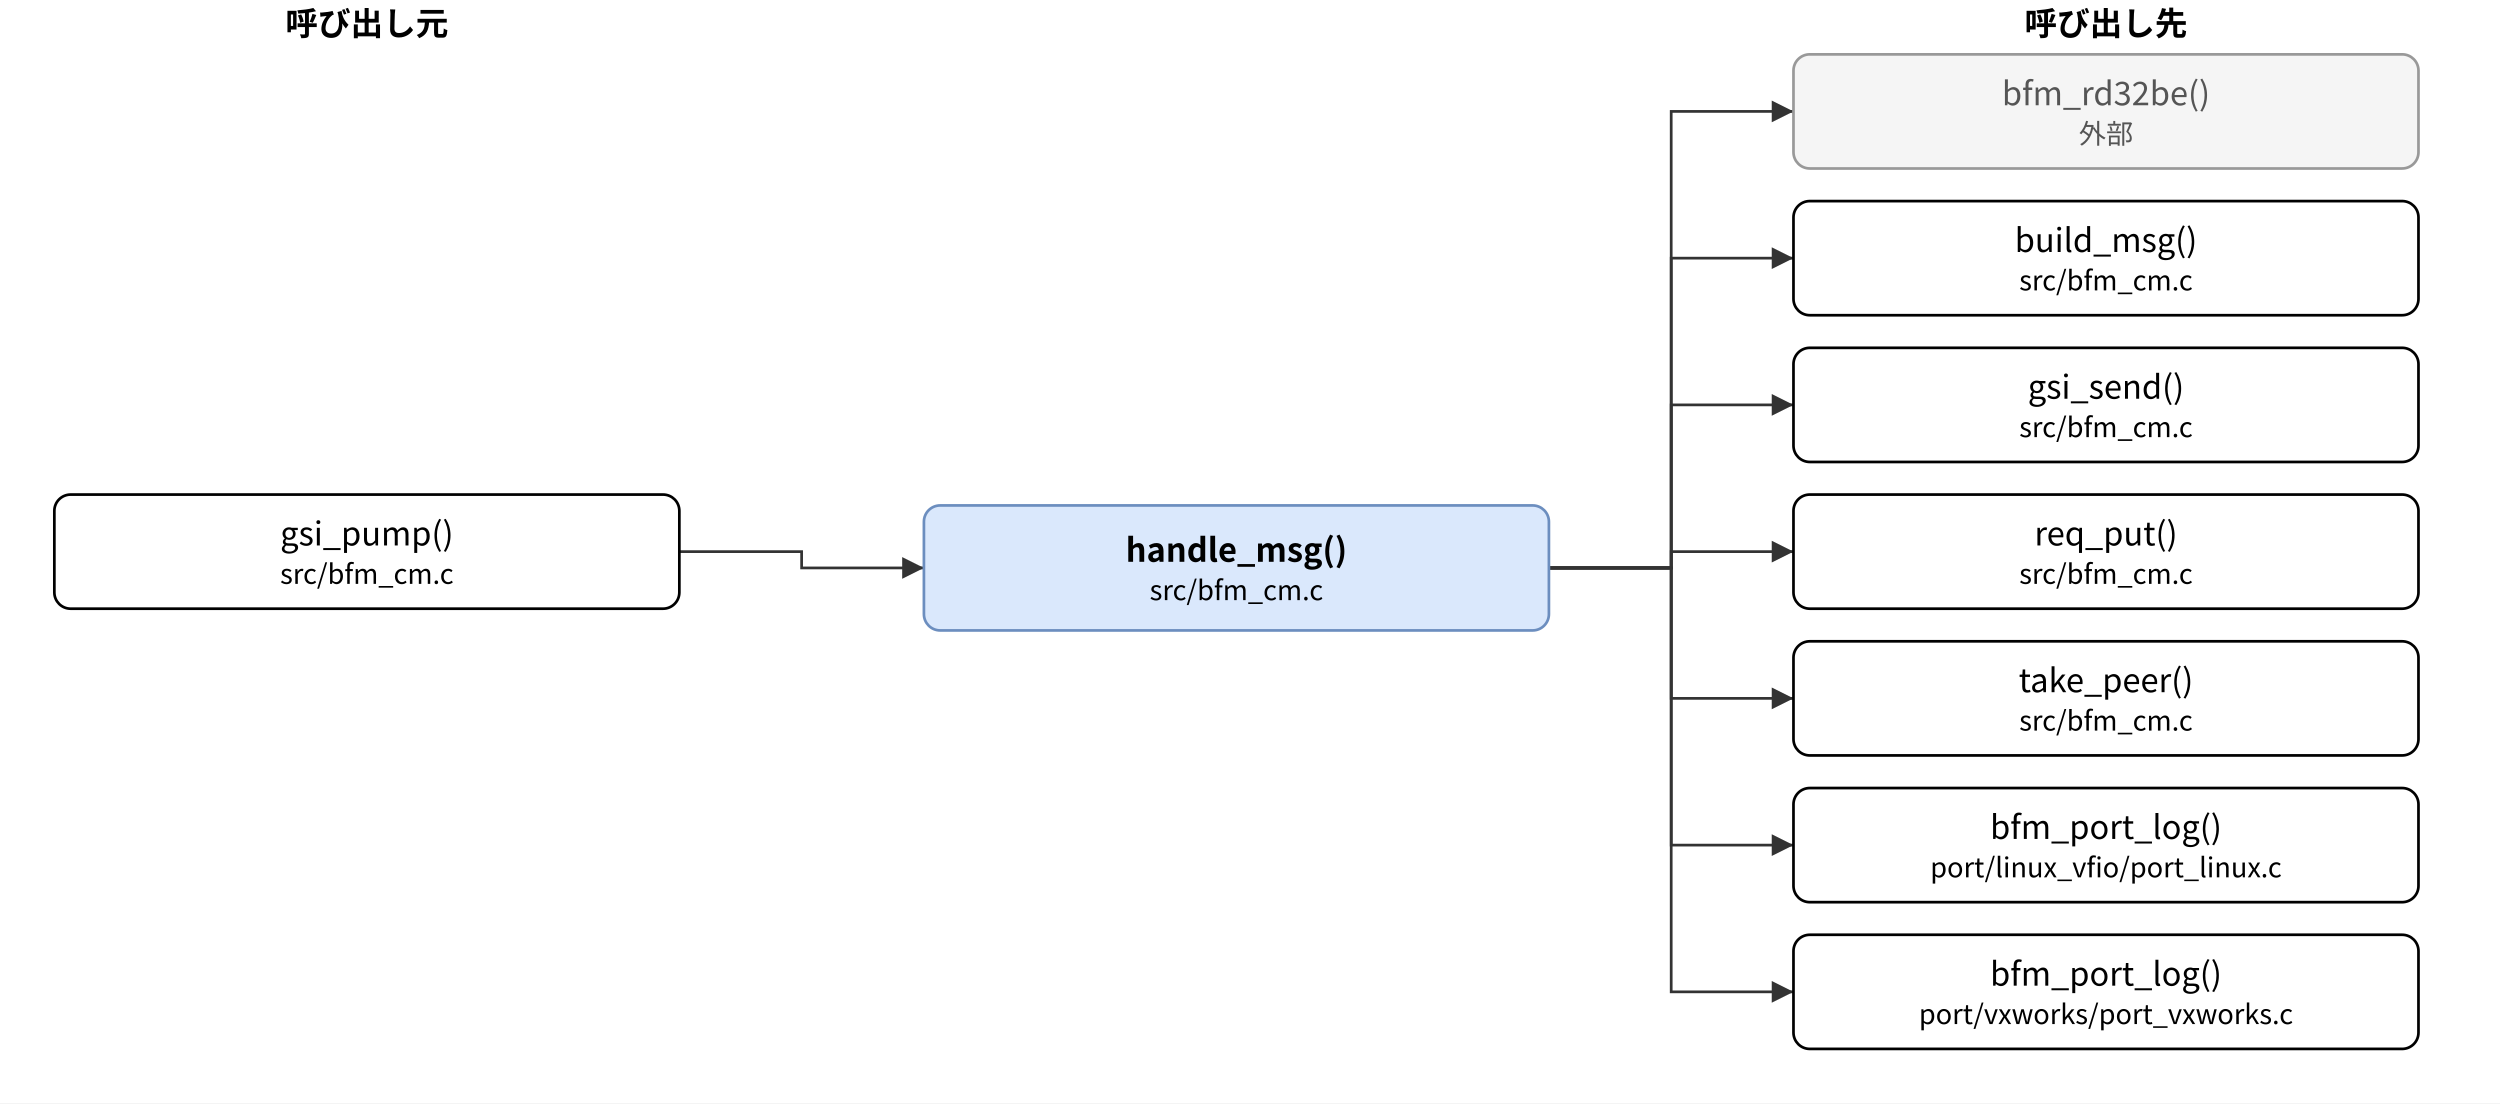
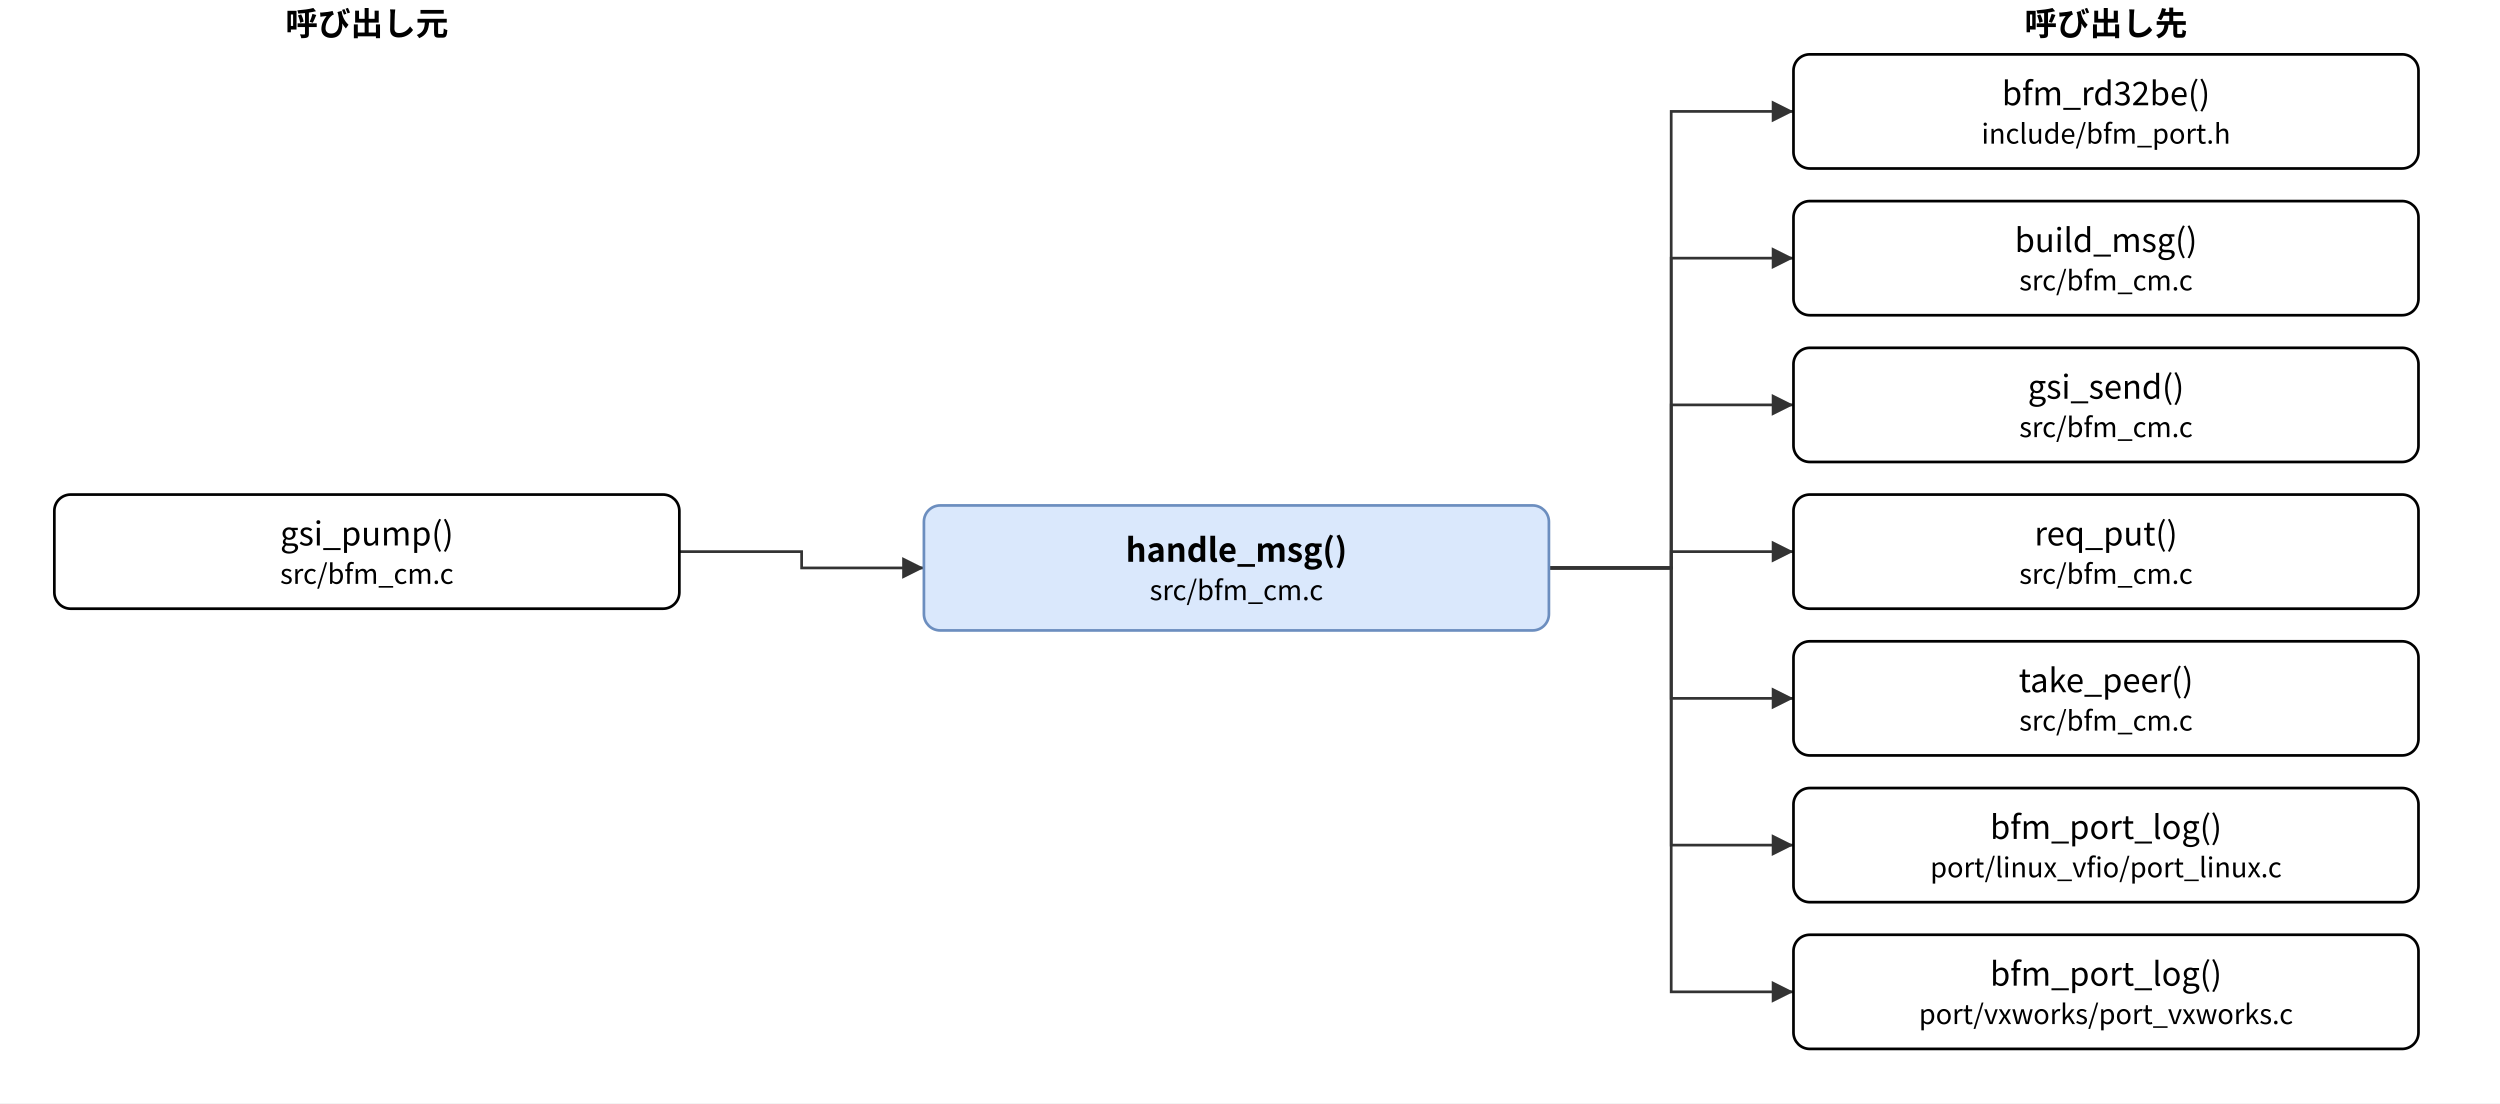
- <svg xmlns="http://www.w3.org/2000/svg" version="1.1" width="920" height="406" viewBox="0 0 920 406" font-family="Noto Sans CJK JP, Meiryo, sans-serif" content="&lt;mxfile host=&quot;bfmem-gen&quot; type=&quot;device&quot;&gt;&lt;diagram id=&quot;bd450374949755d7a2e6&quot; name=&quot;handle_msg 関係&quot;&gt;&lt;mxGraphModel dx=&quot;800&quot; dy=&quot;600&quot; grid=&quot;0&quot; gridSize=&quot;10&quot; guides=&quot;1&quot; tooltips=&quot;1&quot; connect=&quot;1&quot; arrows=&quot;1&quot; fold=&quot;1&quot; page=&quot;0&quot; pageScale=&quot;1&quot; math=&quot;0&quot; shadow=&quot;0&quot;&gt;&lt;root&gt;&lt;mxCell id=&quot;0&quot;/&gt;&lt;mxCell id=&quot;1&quot; parent=&quot;0&quot;/&gt;&lt;mxCell id=&quot;c&quot; value=&quot;handle_msg()&amp;lt;br&amp;gt;&amp;lt;font style=&amp;quot;font-size:10px&amp;quot;&amp;gt;src/bfm_cm.c&amp;lt;/font&amp;gt;&quot; style=&quot;rounded=1;whiteSpace=wrap;html=1;fillColor=#dae8fc;strokeColor=#6c8ebf;fontStyle=1;&quot; vertex=&quot;1&quot; parent=&quot;1&quot;&gt;&lt;mxGeometry x=&quot;340.0&quot; y=&quot;186.0&quot; width=&quot;230.0&quot; height=&quot;46.0&quot; as=&quot;geometry&quot;/&gt;&lt;/mxCell&gt;&lt;mxCell id=&quot;l0&quot; value=&quot;gsi_pump()&amp;lt;br&amp;gt;&amp;lt;font style=&amp;quot;font-size:10px&amp;quot;&amp;gt;src/bfm_cm.c&amp;lt;/font&amp;gt;&quot; style=&quot;rounded=1;whiteSpace=wrap;html=1;&quot; vertex=&quot;1&quot; parent=&quot;1&quot;&gt;&lt;mxGeometry x=&quot;20.0&quot; y=&quot;182.0&quot; width=&quot;230.0&quot; height=&quot;42.0&quot; as=&quot;geometry&quot;/&gt;&lt;/mxCell&gt;&lt;mxCell id=&quot;r0&quot; value=&quot;bfm_rd32be()&amp;lt;br&amp;gt;&amp;lt;font style=&amp;quot;font-size:10px&amp;quot;&amp;gt;外部&amp;lt;/font&amp;gt;&quot; style=&quot;rounded=1;whiteSpace=wrap;html=1;fillColor=#f5f5f5;strokeColor=#999999;fontColor=#555555;&quot; vertex=&quot;1&quot; parent=&quot;1&quot;&gt;&lt;mxGeometry x=&quot;660.0&quot; y=&quot;20.0&quot; width=&quot;230.0&quot; height=&quot;42.0&quot; as=&quot;geometry&quot;/&gt;&lt;/mxCell&gt;&lt;mxCell id=&quot;r1&quot; value=&quot;build_msg()&amp;lt;br&amp;gt;&amp;lt;font style=&amp;quot;font-size:10px&amp;quot;&amp;gt;src/bfm_cm.c&amp;lt;/font&amp;gt;&quot; style=&quot;rounded=1;whiteSpace=wrap;html=1;&quot; vertex=&quot;1&quot; parent=&quot;1&quot;&gt;&lt;mxGeometry x=&quot;660.0&quot; y=&quot;74.0&quot; width=&quot;230.0&quot; height=&quot;42.0&quot; as=&quot;geometry&quot;/&gt;&lt;/mxCell&gt;&lt;mxCell id=&quot;r2&quot; value=&quot;gsi_send()&amp;lt;br&amp;gt;&amp;lt;font style=&amp;quot;font-size:10px&amp;quot;&amp;gt;src/bfm_cm.c&amp;lt;/font&amp;gt;&quot; style=&quot;rounded=1;whiteSpace=wrap;html=1;&quot; vertex=&quot;1&quot; parent=&quot;1&quot;&gt;&lt;mxGeometry x=&quot;660.0&quot; y=&quot;128.0&quot; width=&quot;230.0&quot; height=&quot;42.0&quot; as=&quot;geometry&quot;/&gt;&lt;/mxCell&gt;&lt;mxCell id=&quot;r3&quot; value=&quot;req_put()&amp;lt;br&amp;gt;&amp;lt;font style=&amp;quot;font-size:10px&amp;quot;&amp;gt;src/bfm_cm.c&amp;lt;/font&amp;gt;&quot; style=&quot;rounded=1;whiteSpace=wrap;html=1;&quot; vertex=&quot;1&quot; parent=&quot;1&quot;&gt;&lt;mxGeometry x=&quot;660.0&quot; y=&quot;182.0&quot; width=&quot;230.0&quot; height=&quot;42.0&quot; as=&quot;geometry&quot;/&gt;&lt;/mxCell&gt;&lt;mxCell id=&quot;r4&quot; value=&quot;take_peer()&amp;lt;br&amp;gt;&amp;lt;font style=&amp;quot;font-size:10px&amp;quot;&amp;gt;src/bfm_cm.c&amp;lt;/font&amp;gt;&quot; style=&quot;rounded=1;whiteSpace=wrap;html=1;&quot; vertex=&quot;1&quot; parent=&quot;1&quot;&gt;&lt;mxGeometry x=&quot;660.0&quot; y=&quot;236.0&quot; width=&quot;230.0&quot; height=&quot;42.0&quot; as=&quot;geometry&quot;/&gt;&lt;/mxCell&gt;&lt;mxCell id=&quot;r5&quot; value=&quot;bfm_port_log()&amp;lt;br&amp;gt;&amp;lt;font style=&amp;quot;font-size:10px&amp;quot;&amp;gt;port/linux_vfio/port_linux.c&amp;lt;/font&amp;gt;&quot; style=&quot;rounded=1;whiteSpace=wrap;html=1;&quot; vertex=&quot;1&quot; parent=&quot;1&quot;&gt;&lt;mxGeometry x=&quot;660.0&quot; y=&quot;290.0&quot; width=&quot;230.0&quot; height=&quot;42.0&quot; as=&quot;geometry&quot;/&gt;&lt;/mxCell&gt;&lt;mxCell id=&quot;r6&quot; value=&quot;bfm_port_log()&amp;lt;br&amp;gt;&amp;lt;font style=&amp;quot;font-size:10px&amp;quot;&amp;gt;port/vxworks/port_vxworks.c&amp;lt;/font&amp;gt;&quot; style=&quot;rounded=1;whiteSpace=wrap;html=1;&quot; vertex=&quot;1&quot; parent=&quot;1&quot;&gt;&lt;mxGeometry x=&quot;660.0&quot; y=&quot;344.0&quot; width=&quot;230.0&quot; height=&quot;42.0&quot; as=&quot;geometry&quot;/&gt;&lt;/mxCell&gt;&lt;mxCell id=&quot;e0&quot; value=&quot;&quot; style=&quot;edgeStyle=none;html=1;rounded=0;endArrow=block;endFill=1;exitX=1;exitY=0.5;exitDx=0;exitDy=0;exitPerimeter=0;entryX=0;entryY=0.5;entryDx=0;entryDy=0;entryPerimeter=0;&quot; edge=&quot;1&quot; parent=&quot;1&quot; source=&quot;l0&quot; target=&quot;c&quot;&gt;&lt;mxGeometry relative=&quot;1&quot; as=&quot;geometry&quot;&gt;&lt;Array as=&quot;points&quot;&gt;&lt;mxPoint x=&quot;295.0&quot; y=&quot;203.0&quot;/&gt;&lt;mxPoint x=&quot;295.0&quot; y=&quot;209.0&quot;/&gt;&lt;/Array&gt;&lt;/mxGeometry&gt;&lt;/mxCell&gt;&lt;mxCell id=&quot;e1&quot; value=&quot;&quot; style=&quot;edgeStyle=none;html=1;rounded=0;endArrow=block;endFill=1;exitX=1;exitY=0.5;exitDx=0;exitDy=0;exitPerimeter=0;entryX=0;entryY=0.5;entryDx=0;entryDy=0;entryPerimeter=0;&quot; edge=&quot;1&quot; parent=&quot;1&quot; source=&quot;c&quot; target=&quot;r0&quot;&gt;&lt;mxGeometry relative=&quot;1&quot; as=&quot;geometry&quot;&gt;&lt;Array as=&quot;points&quot;&gt;&lt;mxPoint x=&quot;615.0&quot; y=&quot;209.0&quot;/&gt;&lt;mxPoint x=&quot;615.0&quot; y=&quot;41.0&quot;/&gt;&lt;/Array&gt;&lt;/mxGeometry&gt;&lt;/mxCell&gt;&lt;mxCell id=&quot;e2&quot; value=&quot;&quot; style=&quot;edgeStyle=none;html=1;rounded=0;endArrow=block;endFill=1;exitX=1;exitY=0.5;exitDx=0;exitDy=0;exitPerimeter=0;entryX=0;entryY=0.5;entryDx=0;entryDy=0;entryPerimeter=0;&quot; edge=&quot;1&quot; parent=&quot;1&quot; source=&quot;c&quot; target=&quot;r1&quot;&gt;&lt;mxGeometry relative=&quot;1&quot; as=&quot;geometry&quot;&gt;&lt;Array as=&quot;points&quot;&gt;&lt;mxPoint x=&quot;615.0&quot; y=&quot;209.0&quot;/&gt;&lt;mxPoint x=&quot;615.0&quot; y=&quot;95.0&quot;/&gt;&lt;/Array&gt;&lt;/mxGeometry&gt;&lt;/mxCell&gt;&lt;mxCell id=&quot;e3&quot; value=&quot;&quot; style=&quot;edgeStyle=none;html=1;rounded=0;endArrow=block;endFill=1;exitX=1;exitY=0.5;exitDx=0;exitDy=0;exitPerimeter=0;entryX=0;entryY=0.5;entryDx=0;entryDy=0;entryPerimeter=0;&quot; edge=&quot;1&quot; parent=&quot;1&quot; source=&quot;c&quot; target=&quot;r2&quot;&gt;&lt;mxGeometry relative=&quot;1&quot; as=&quot;geometry&quot;&gt;&lt;Array as=&quot;points&quot;&gt;&lt;mxPoint x=&quot;615.0&quot; y=&quot;209.0&quot;/&gt;&lt;mxPoint x=&quot;615.0&quot; y=&quot;149.0&quot;/&gt;&lt;/Array&gt;&lt;/mxGeometry&gt;&lt;/mxCell&gt;&lt;mxCell id=&quot;e4&quot; value=&quot;&quot; style=&quot;edgeStyle=none;html=1;rounded=0;endArrow=block;endFill=1;exitX=1;exitY=0.5;exitDx=0;exitDy=0;exitPerimeter=0;entryX=0;entryY=0.5;entryDx=0;entryDy=0;entryPerimeter=0;&quot; edge=&quot;1&quot; parent=&quot;1&quot; source=&quot;c&quot; target=&quot;r3&quot;&gt;&lt;mxGeometry relative=&quot;1&quot; as=&quot;geometry&quot;&gt;&lt;Array as=&quot;points&quot;&gt;&lt;mxPoint x=&quot;615.0&quot; y=&quot;209.0&quot;/&gt;&lt;mxPoint x=&quot;615.0&quot; y=&quot;203.0&quot;/&gt;&lt;/Array&gt;&lt;/mxGeometry&gt;&lt;/mxCell&gt;&lt;mxCell id=&quot;e5&quot; value=&quot;&quot; style=&quot;edgeStyle=none;html=1;rounded=0;endArrow=block;endFill=1;exitX=1;exitY=0.5;exitDx=0;exitDy=0;exitPerimeter=0;entryX=0;entryY=0.5;entryDx=0;entryDy=0;entryPerimeter=0;&quot; edge=&quot;1&quot; parent=&quot;1&quot; source=&quot;c&quot; target=&quot;r4&quot;&gt;&lt;mxGeometry relative=&quot;1&quot; as=&quot;geometry&quot;&gt;&lt;Array as=&quot;points&quot;&gt;&lt;mxPoint x=&quot;615.0&quot; y=&quot;209.0&quot;/&gt;&lt;mxPoint x=&quot;615.0&quot; y=&quot;257.0&quot;/&gt;&lt;/Array&gt;&lt;/mxGeometry&gt;&lt;/mxCell&gt;&lt;mxCell id=&quot;e6&quot; value=&quot;&quot; style=&quot;edgeStyle=none;html=1;rounded=0;endArrow=block;endFill=1;exitX=1;exitY=0.5;exitDx=0;exitDy=0;exitPerimeter=0;entryX=0;entryY=0.5;entryDx=0;entryDy=0;entryPerimeter=0;&quot; edge=&quot;1&quot; parent=&quot;1&quot; source=&quot;c&quot; target=&quot;r5&quot;&gt;&lt;mxGeometry relative=&quot;1&quot; as=&quot;geometry&quot;&gt;&lt;Array as=&quot;points&quot;&gt;&lt;mxPoint x=&quot;615.0&quot; y=&quot;209.0&quot;/&gt;&lt;mxPoint x=&quot;615.0&quot; y=&quot;311.0&quot;/&gt;&lt;/Array&gt;&lt;/mxGeometry&gt;&lt;/mxCell&gt;&lt;mxCell id=&quot;e7&quot; value=&quot;&quot; style=&quot;edgeStyle=none;html=1;rounded=0;endArrow=block;endFill=1;exitX=1;exitY=0.5;exitDx=0;exitDy=0;exitPerimeter=0;entryX=0;entryY=0.5;entryDx=0;entryDy=0;entryPerimeter=0;&quot; edge=&quot;1&quot; parent=&quot;1&quot; source=&quot;c&quot; target=&quot;r6&quot;&gt;&lt;mxGeometry relative=&quot;1&quot; as=&quot;geometry&quot;&gt;&lt;Array as=&quot;points&quot;&gt;&lt;mxPoint x=&quot;615.0&quot; y=&quot;209.0&quot;/&gt;&lt;mxPoint x=&quot;615.0&quot; y=&quot;365.0&quot;/&gt;&lt;/Array&gt;&lt;/mxGeometry&gt;&lt;/mxCell&gt;&lt;mxCell id=&quot;h0&quot; value=&quot;呼び出し元&quot; style=&quot;text;html=1;align=center;fontStyle=1;&quot; vertex=&quot;1&quot; parent=&quot;1&quot;&gt;&lt;mxGeometry x=&quot;55.0&quot; y=&quot;0&quot; width=&quot;160&quot; height=&quot;18&quot; as=&quot;geometry&quot;/&gt;&lt;/mxCell&gt;&lt;mxCell id=&quot;h1&quot; value=&quot;呼び出し先&quot; style=&quot;text;html=1;align=center;fontStyle=1;&quot; vertex=&quot;1&quot; parent=&quot;1&quot;&gt;&lt;mxGeometry x=&quot;695.0&quot; y=&quot;0&quot; width=&quot;160&quot; height=&quot;18&quot; as=&quot;geometry&quot;/&gt;&lt;/mxCell&gt;&lt;/root&gt;&lt;/mxGraphModel&gt;&lt;/diagram&gt;&lt;/mxfile&gt;">
+ <svg xmlns="http://www.w3.org/2000/svg" version="1.1" width="920" height="406" viewBox="0 0 920 406" font-family="Noto Sans CJK JP, Meiryo, sans-serif" content="&lt;mxfile host=&quot;bfmem-gen&quot; type=&quot;device&quot;&gt;&lt;diagram id=&quot;bd450374949755d7a2e6&quot; name=&quot;handle_msg 関係&quot;&gt;&lt;mxGraphModel dx=&quot;800&quot; dy=&quot;600&quot; grid=&quot;0&quot; gridSize=&quot;10&quot; guides=&quot;1&quot; tooltips=&quot;1&quot; connect=&quot;1&quot; arrows=&quot;1&quot; fold=&quot;1&quot; page=&quot;0&quot; pageScale=&quot;1&quot; math=&quot;0&quot; shadow=&quot;0&quot;&gt;&lt;root&gt;&lt;mxCell id=&quot;0&quot;/&gt;&lt;mxCell id=&quot;1&quot; parent=&quot;0&quot;/&gt;&lt;mxCell id=&quot;c&quot; value=&quot;handle_msg()&amp;lt;br&amp;gt;&amp;lt;font style=&amp;quot;font-size:10px&amp;quot;&amp;gt;src/bfm_cm.c&amp;lt;/font&amp;gt;&quot; style=&quot;rounded=1;whiteSpace=wrap;html=1;fillColor=#dae8fc;strokeColor=#6c8ebf;fontStyle=1;&quot; vertex=&quot;1&quot; parent=&quot;1&quot;&gt;&lt;mxGeometry x=&quot;340.0&quot; y=&quot;186.0&quot; width=&quot;230.0&quot; height=&quot;46.0&quot; as=&quot;geometry&quot;/&gt;&lt;/mxCell&gt;&lt;mxCell id=&quot;l0&quot; value=&quot;gsi_pump()&amp;lt;br&amp;gt;&amp;lt;font style=&amp;quot;font-size:10px&amp;quot;&amp;gt;src/bfm_cm.c&amp;lt;/font&amp;gt;&quot; style=&quot;rounded=1;whiteSpace=wrap;html=1;&quot; vertex=&quot;1&quot; parent=&quot;1&quot;&gt;&lt;mxGeometry x=&quot;20.0&quot; y=&quot;182.0&quot; width=&quot;230.0&quot; height=&quot;42.0&quot; as=&quot;geometry&quot;/&gt;&lt;/mxCell&gt;&lt;mxCell id=&quot;r0&quot; value=&quot;bfm_rd32be()&amp;lt;br&amp;gt;&amp;lt;font style=&amp;quot;font-size:10px&amp;quot;&amp;gt;include/bfm_port.h&amp;lt;/font&amp;gt;&quot; style=&quot;rounded=1;whiteSpace=wrap;html=1;&quot; vertex=&quot;1&quot; parent=&quot;1&quot;&gt;&lt;mxGeometry x=&quot;660.0&quot; y=&quot;20.0&quot; width=&quot;230.0&quot; height=&quot;42.0&quot; as=&quot;geometry&quot;/&gt;&lt;/mxCell&gt;&lt;mxCell id=&quot;r1&quot; value=&quot;build_msg()&amp;lt;br&amp;gt;&amp;lt;font style=&amp;quot;font-size:10px&amp;quot;&amp;gt;src/bfm_cm.c&amp;lt;/font&amp;gt;&quot; style=&quot;rounded=1;whiteSpace=wrap;html=1;&quot; vertex=&quot;1&quot; parent=&quot;1&quot;&gt;&lt;mxGeometry x=&quot;660.0&quot; y=&quot;74.0&quot; width=&quot;230.0&quot; height=&quot;42.0&quot; as=&quot;geometry&quot;/&gt;&lt;/mxCell&gt;&lt;mxCell id=&quot;r2&quot; value=&quot;gsi_send()&amp;lt;br&amp;gt;&amp;lt;font style=&amp;quot;font-size:10px&amp;quot;&amp;gt;src/bfm_cm.c&amp;lt;/font&amp;gt;&quot; style=&quot;rounded=1;whiteSpace=wrap;html=1;&quot; vertex=&quot;1&quot; parent=&quot;1&quot;&gt;&lt;mxGeometry x=&quot;660.0&quot; y=&quot;128.0&quot; width=&quot;230.0&quot; height=&quot;42.0&quot; as=&quot;geometry&quot;/&gt;&lt;/mxCell&gt;&lt;mxCell id=&quot;r3&quot; value=&quot;req_put()&amp;lt;br&amp;gt;&amp;lt;font style=&amp;quot;font-size:10px&amp;quot;&amp;gt;src/bfm_cm.c&amp;lt;/font&amp;gt;&quot; style=&quot;rounded=1;whiteSpace=wrap;html=1;&quot; vertex=&quot;1&quot; parent=&quot;1&quot;&gt;&lt;mxGeometry x=&quot;660.0&quot; y=&quot;182.0&quot; width=&quot;230.0&quot; height=&quot;42.0&quot; as=&quot;geometry&quot;/&gt;&lt;/mxCell&gt;&lt;mxCell id=&quot;r4&quot; value=&quot;take_peer()&amp;lt;br&amp;gt;&amp;lt;font style=&amp;quot;font-size:10px&amp;quot;&amp;gt;src/bfm_cm.c&amp;lt;/font&amp;gt;&quot; style=&quot;rounded=1;whiteSpace=wrap;html=1;&quot; vertex=&quot;1&quot; parent=&quot;1&quot;&gt;&lt;mxGeometry x=&quot;660.0&quot; y=&quot;236.0&quot; width=&quot;230.0&quot; height=&quot;42.0&quot; as=&quot;geometry&quot;/&gt;&lt;/mxCell&gt;&lt;mxCell id=&quot;r5&quot; value=&quot;bfm_port_log()&amp;lt;br&amp;gt;&amp;lt;font style=&amp;quot;font-size:10px&amp;quot;&amp;gt;port/linux_vfio/port_linux.c&amp;lt;/font&amp;gt;&quot; style=&quot;rounded=1;whiteSpace=wrap;html=1;&quot; vertex=&quot;1&quot; parent=&quot;1&quot;&gt;&lt;mxGeometry x=&quot;660.0&quot; y=&quot;290.0&quot; width=&quot;230.0&quot; height=&quot;42.0&quot; as=&quot;geometry&quot;/&gt;&lt;/mxCell&gt;&lt;mxCell id=&quot;r6&quot; value=&quot;bfm_port_log()&amp;lt;br&amp;gt;&amp;lt;font style=&amp;quot;font-size:10px&amp;quot;&amp;gt;port/vxworks/port_vxworks.c&amp;lt;/font&amp;gt;&quot; style=&quot;rounded=1;whiteSpace=wrap;html=1;&quot; vertex=&quot;1&quot; parent=&quot;1&quot;&gt;&lt;mxGeometry x=&quot;660.0&quot; y=&quot;344.0&quot; width=&quot;230.0&quot; height=&quot;42.0&quot; as=&quot;geometry&quot;/&gt;&lt;/mxCell&gt;&lt;mxCell id=&quot;e0&quot; value=&quot;&quot; style=&quot;edgeStyle=none;html=1;rounded=0;endArrow=block;endFill=1;exitX=1;exitY=0.5;exitDx=0;exitDy=0;exitPerimeter=0;entryX=0;entryY=0.5;entryDx=0;entryDy=0;entryPerimeter=0;&quot; edge=&quot;1&quot; parent=&quot;1&quot; source=&quot;l0&quot; target=&quot;c&quot;&gt;&lt;mxGeometry relative=&quot;1&quot; as=&quot;geometry&quot;&gt;&lt;Array as=&quot;points&quot;&gt;&lt;mxPoint x=&quot;295.0&quot; y=&quot;203.0&quot;/&gt;&lt;mxPoint x=&quot;295.0&quot; y=&quot;209.0&quot;/&gt;&lt;/Array&gt;&lt;/mxGeometry&gt;&lt;/mxCell&gt;&lt;mxCell id=&quot;e1&quot; value=&quot;&quot; style=&quot;edgeStyle=none;html=1;rounded=0;endArrow=block;endFill=1;exitX=1;exitY=0.5;exitDx=0;exitDy=0;exitPerimeter=0;entryX=0;entryY=0.5;entryDx=0;entryDy=0;entryPerimeter=0;&quot; edge=&quot;1&quot; parent=&quot;1&quot; source=&quot;c&quot; target=&quot;r0&quot;&gt;&lt;mxGeometry relative=&quot;1&quot; as=&quot;geometry&quot;&gt;&lt;Array as=&quot;points&quot;&gt;&lt;mxPoint x=&quot;615.0&quot; y=&quot;209.0&quot;/&gt;&lt;mxPoint x=&quot;615.0&quot; y=&quot;41.0&quot;/&gt;&lt;/Array&gt;&lt;/mxGeometry&gt;&lt;/mxCell&gt;&lt;mxCell id=&quot;e2&quot; value=&quot;&quot; style=&quot;edgeStyle=none;html=1;rounded=0;endArrow=block;endFill=1;exitX=1;exitY=0.5;exitDx=0;exitDy=0;exitPerimeter=0;entryX=0;entryY=0.5;entryDx=0;entryDy=0;entryPerimeter=0;&quot; edge=&quot;1&quot; parent=&quot;1&quot; source=&quot;c&quot; target=&quot;r1&quot;&gt;&lt;mxGeometry relative=&quot;1&quot; as=&quot;geometry&quot;&gt;&lt;Array as=&quot;points&quot;&gt;&lt;mxPoint x=&quot;615.0&quot; y=&quot;209.0&quot;/&gt;&lt;mxPoint x=&quot;615.0&quot; y=&quot;95.0&quot;/&gt;&lt;/Array&gt;&lt;/mxGeometry&gt;&lt;/mxCell&gt;&lt;mxCell id=&quot;e3&quot; value=&quot;&quot; style=&quot;edgeStyle=none;html=1;rounded=0;endArrow=block;endFill=1;exitX=1;exitY=0.5;exitDx=0;exitDy=0;exitPerimeter=0;entryX=0;entryY=0.5;entryDx=0;entryDy=0;entryPerimeter=0;&quot; edge=&quot;1&quot; parent=&quot;1&quot; source=&quot;c&quot; target=&quot;r2&quot;&gt;&lt;mxGeometry relative=&quot;1&quot; as=&quot;geometry&quot;&gt;&lt;Array as=&quot;points&quot;&gt;&lt;mxPoint x=&quot;615.0&quot; y=&quot;209.0&quot;/&gt;&lt;mxPoint x=&quot;615.0&quot; y=&quot;149.0&quot;/&gt;&lt;/Array&gt;&lt;/mxGeometry&gt;&lt;/mxCell&gt;&lt;mxCell id=&quot;e4&quot; value=&quot;&quot; style=&quot;edgeStyle=none;html=1;rounded=0;endArrow=block;endFill=1;exitX=1;exitY=0.5;exitDx=0;exitDy=0;exitPerimeter=0;entryX=0;entryY=0.5;entryDx=0;entryDy=0;entryPerimeter=0;&quot; edge=&quot;1&quot; parent=&quot;1&quot; source=&quot;c&quot; target=&quot;r3&quot;&gt;&lt;mxGeometry relative=&quot;1&quot; as=&quot;geometry&quot;&gt;&lt;Array as=&quot;points&quot;&gt;&lt;mxPoint x=&quot;615.0&quot; y=&quot;209.0&quot;/&gt;&lt;mxPoint x=&quot;615.0&quot; y=&quot;203.0&quot;/&gt;&lt;/Array&gt;&lt;/mxGeometry&gt;&lt;/mxCell&gt;&lt;mxCell id=&quot;e5&quot; value=&quot;&quot; style=&quot;edgeStyle=none;html=1;rounded=0;endArrow=block;endFill=1;exitX=1;exitY=0.5;exitDx=0;exitDy=0;exitPerimeter=0;entryX=0;entryY=0.5;entryDx=0;entryDy=0;entryPerimeter=0;&quot; edge=&quot;1&quot; parent=&quot;1&quot; source=&quot;c&quot; target=&quot;r4&quot;&gt;&lt;mxGeometry relative=&quot;1&quot; as=&quot;geometry&quot;&gt;&lt;Array as=&quot;points&quot;&gt;&lt;mxPoint x=&quot;615.0&quot; y=&quot;209.0&quot;/&gt;&lt;mxPoint x=&quot;615.0&quot; y=&quot;257.0&quot;/&gt;&lt;/Array&gt;&lt;/mxGeometry&gt;&lt;/mxCell&gt;&lt;mxCell id=&quot;e6&quot; value=&quot;&quot; style=&quot;edgeStyle=none;html=1;rounded=0;endArrow=block;endFill=1;exitX=1;exitY=0.5;exitDx=0;exitDy=0;exitPerimeter=0;entryX=0;entryY=0.5;entryDx=0;entryDy=0;entryPerimeter=0;&quot; edge=&quot;1&quot; parent=&quot;1&quot; source=&quot;c&quot; target=&quot;r5&quot;&gt;&lt;mxGeometry relative=&quot;1&quot; as=&quot;geometry&quot;&gt;&lt;Array as=&quot;points&quot;&gt;&lt;mxPoint x=&quot;615.0&quot; y=&quot;209.0&quot;/&gt;&lt;mxPoint x=&quot;615.0&quot; y=&quot;311.0&quot;/&gt;&lt;/Array&gt;&lt;/mxGeometry&gt;&lt;/mxCell&gt;&lt;mxCell id=&quot;e7&quot; value=&quot;&quot; style=&quot;edgeStyle=none;html=1;rounded=0;endArrow=block;endFill=1;exitX=1;exitY=0.5;exitDx=0;exitDy=0;exitPerimeter=0;entryX=0;entryY=0.5;entryDx=0;entryDy=0;entryPerimeter=0;&quot; edge=&quot;1&quot; parent=&quot;1&quot; source=&quot;c&quot; target=&quot;r6&quot;&gt;&lt;mxGeometry relative=&quot;1&quot; as=&quot;geometry&quot;&gt;&lt;Array as=&quot;points&quot;&gt;&lt;mxPoint x=&quot;615.0&quot; y=&quot;209.0&quot;/&gt;&lt;mxPoint x=&quot;615.0&quot; y=&quot;365.0&quot;/&gt;&lt;/Array&gt;&lt;/mxGeometry&gt;&lt;/mxCell&gt;&lt;mxCell id=&quot;h0&quot; value=&quot;呼び出し元&quot; style=&quot;text;html=1;align=center;fontStyle=1;&quot; vertex=&quot;1&quot; parent=&quot;1&quot;&gt;&lt;mxGeometry x=&quot;55.0&quot; y=&quot;0&quot; width=&quot;160&quot; height=&quot;18&quot; as=&quot;geometry&quot;/&gt;&lt;/mxCell&gt;&lt;mxCell id=&quot;h1&quot; value=&quot;呼び出し先&quot; style=&quot;text;html=1;align=center;fontStyle=1;&quot; vertex=&quot;1&quot; parent=&quot;1&quot;&gt;&lt;mxGeometry x=&quot;695.0&quot; y=&quot;0&quot; width=&quot;160&quot; height=&quot;18&quot; as=&quot;geometry&quot;/&gt;&lt;/mxCell&gt;&lt;/root&gt;&lt;/mxGraphModel&gt;&lt;/diagram&gt;&lt;/mxfile&gt;">
  <defs>
    <marker id="a" viewBox="0 0 10 10" refX="10" refY="5" markerWidth="8" markerHeight="8" orient="auto-start-reverse">
      <path d="M0,0 L10,5 L0,10 z" fill="#333333" />
    </marker>
  </defs>
  <rect x="0" y="0" width="920" height="406" fill="#ffffff" />
  <text x="135.0" y="13" font-size="12" font-weight="bold" text-anchor="middle">呼び出し元</text>
  <text x="775.0" y="13" font-size="12" font-weight="bold" text-anchor="middle">呼び出し先</text>
  <polyline points="250.0,203.0 295.0,203.0 295.0,209.0 340.0,209.0" fill="none" stroke="#333333" marker-end="url(#a)" />
  <polyline points="570.0,209.0 615.0,209.0 615.0,41.0 660.0,41.0" fill="none" stroke="#333333" marker-end="url(#a)" />
  <polyline points="570.0,209.0 615.0,209.0 615.0,95.0 660.0,95.0" fill="none" stroke="#333333" marker-end="url(#a)" />
  <polyline points="570.0,209.0 615.0,209.0 615.0,149.0 660.0,149.0" fill="none" stroke="#333333" marker-end="url(#a)" />
  <polyline points="570.0,209.0 615.0,209.0 615.0,203.0 660.0,203.0" fill="none" stroke="#333333" marker-end="url(#a)" />
  <polyline points="570.0,209.0 615.0,209.0 615.0,257.0 660.0,257.0" fill="none" stroke="#333333" marker-end="url(#a)" />
  <polyline points="570.0,209.0 615.0,209.0 615.0,311.0 660.0,311.0" fill="none" stroke="#333333" marker-end="url(#a)" />
  <polyline points="570.0,209.0 615.0,209.0 615.0,365.0 660.0,365.0" fill="none" stroke="#333333" marker-end="url(#a)" />
  <rect x="340.0" y="186.0" width="230.0" height="46.0" rx="6" fill="#dae8fc" stroke="#6c8ebf" />
  <text x="455.0" y="201.5" font-size="12" text-anchor="middle" dominant-baseline="central" fill="#000000" font-weight="bold">handle_msg()</text>
  <text x="455.0" y="216.5" font-size="10" text-anchor="middle" dominant-baseline="central" fill="#000000">src/bfm_cm.c</text>
  <rect x="20.0" y="182.0" width="230.0" height="42.0" rx="6" fill="#ffffff" stroke="#000000" />
  <text x="135.0" y="195.5" font-size="12" text-anchor="middle" dominant-baseline="central" fill="#000000">gsi_pump()</text>
  <text x="135.0" y="210.5" font-size="10" text-anchor="middle" dominant-baseline="central" fill="#000000">src/bfm_cm.c</text>
-   <rect x="660.0" y="20.0" width="230.0" height="42.0" rx="6" fill="#f5f5f5" stroke="#999999" />
-   <text x="775.0" y="33.5" font-size="12" text-anchor="middle" dominant-baseline="central" fill="#555555">bfm_rd32be()</text>
-   <text x="775.0" y="48.5" font-size="10" text-anchor="middle" dominant-baseline="central" fill="#555555">外部</text>
+   <rect x="660.0" y="20.0" width="230.0" height="42.0" rx="6" fill="#ffffff" stroke="#000000" />
+   <text x="775.0" y="33.5" font-size="12" text-anchor="middle" dominant-baseline="central" fill="#000000">bfm_rd32be()</text>
+   <text x="775.0" y="48.5" font-size="10" text-anchor="middle" dominant-baseline="central" fill="#000000">include/bfm_port.h</text>
  <rect x="660.0" y="74.0" width="230.0" height="42.0" rx="6" fill="#ffffff" stroke="#000000" />
  <text x="775.0" y="87.5" font-size="12" text-anchor="middle" dominant-baseline="central" fill="#000000">build_msg()</text>
  <text x="775.0" y="102.5" font-size="10" text-anchor="middle" dominant-baseline="central" fill="#000000">src/bfm_cm.c</text>
  <rect x="660.0" y="128.0" width="230.0" height="42.0" rx="6" fill="#ffffff" stroke="#000000" />
  <text x="775.0" y="141.5" font-size="12" text-anchor="middle" dominant-baseline="central" fill="#000000">gsi_send()</text>
  <text x="775.0" y="156.5" font-size="10" text-anchor="middle" dominant-baseline="central" fill="#000000">src/bfm_cm.c</text>
  <rect x="660.0" y="182.0" width="230.0" height="42.0" rx="6" fill="#ffffff" stroke="#000000" />
  <text x="775.0" y="195.5" font-size="12" text-anchor="middle" dominant-baseline="central" fill="#000000">req_put()</text>
  <text x="775.0" y="210.5" font-size="10" text-anchor="middle" dominant-baseline="central" fill="#000000">src/bfm_cm.c</text>
  <rect x="660.0" y="236.0" width="230.0" height="42.0" rx="6" fill="#ffffff" stroke="#000000" />
  <text x="775.0" y="249.5" font-size="12" text-anchor="middle" dominant-baseline="central" fill="#000000">take_peer()</text>
  <text x="775.0" y="264.5" font-size="10" text-anchor="middle" dominant-baseline="central" fill="#000000">src/bfm_cm.c</text>
  <rect x="660.0" y="290.0" width="230.0" height="42.0" rx="6" fill="#ffffff" stroke="#000000" />
  <text x="775.0" y="303.5" font-size="12" text-anchor="middle" dominant-baseline="central" fill="#000000">bfm_port_log()</text>
  <text x="775.0" y="318.5" font-size="10" text-anchor="middle" dominant-baseline="central" fill="#000000">port/linux_vfio/port_linux.c</text>
  <rect x="660.0" y="344.0" width="230.0" height="42.0" rx="6" fill="#ffffff" stroke="#000000" />
  <text x="775.0" y="357.5" font-size="12" text-anchor="middle" dominant-baseline="central" fill="#000000">bfm_port_log()</text>
  <text x="775.0" y="372.5" font-size="10" text-anchor="middle" dominant-baseline="central" fill="#000000">port/vxworks/port_vxworks.c</text>
</svg>
